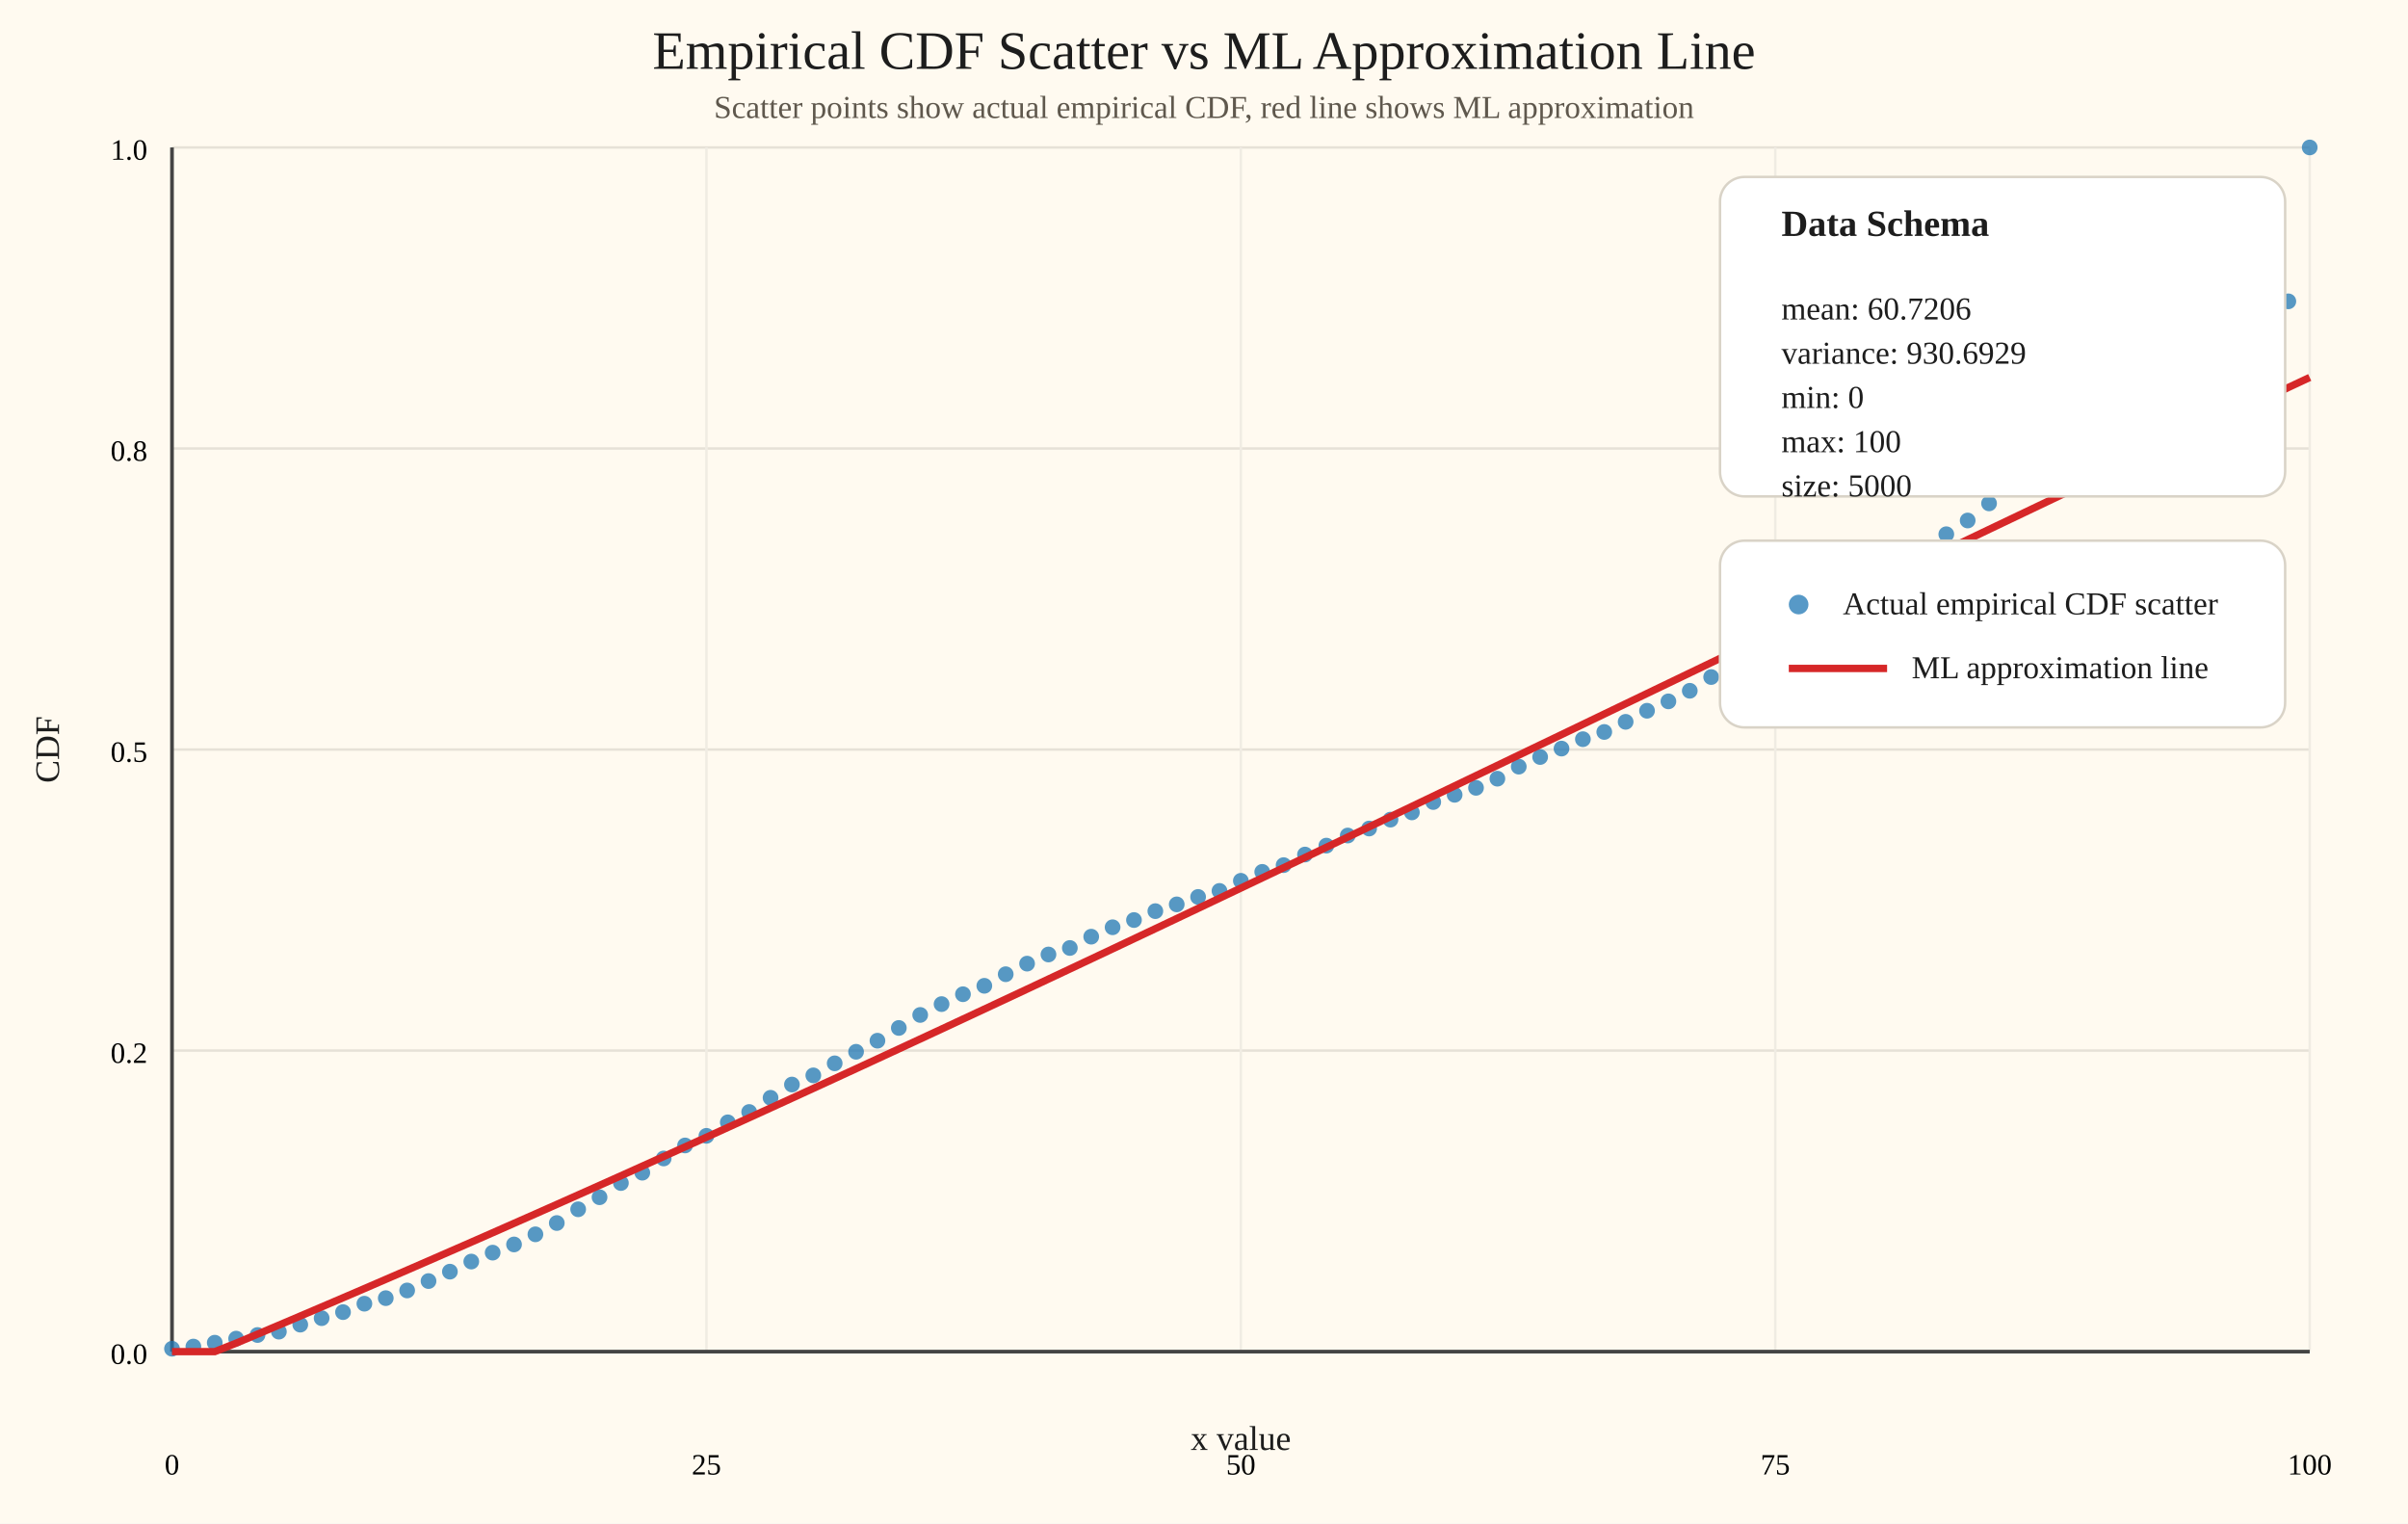
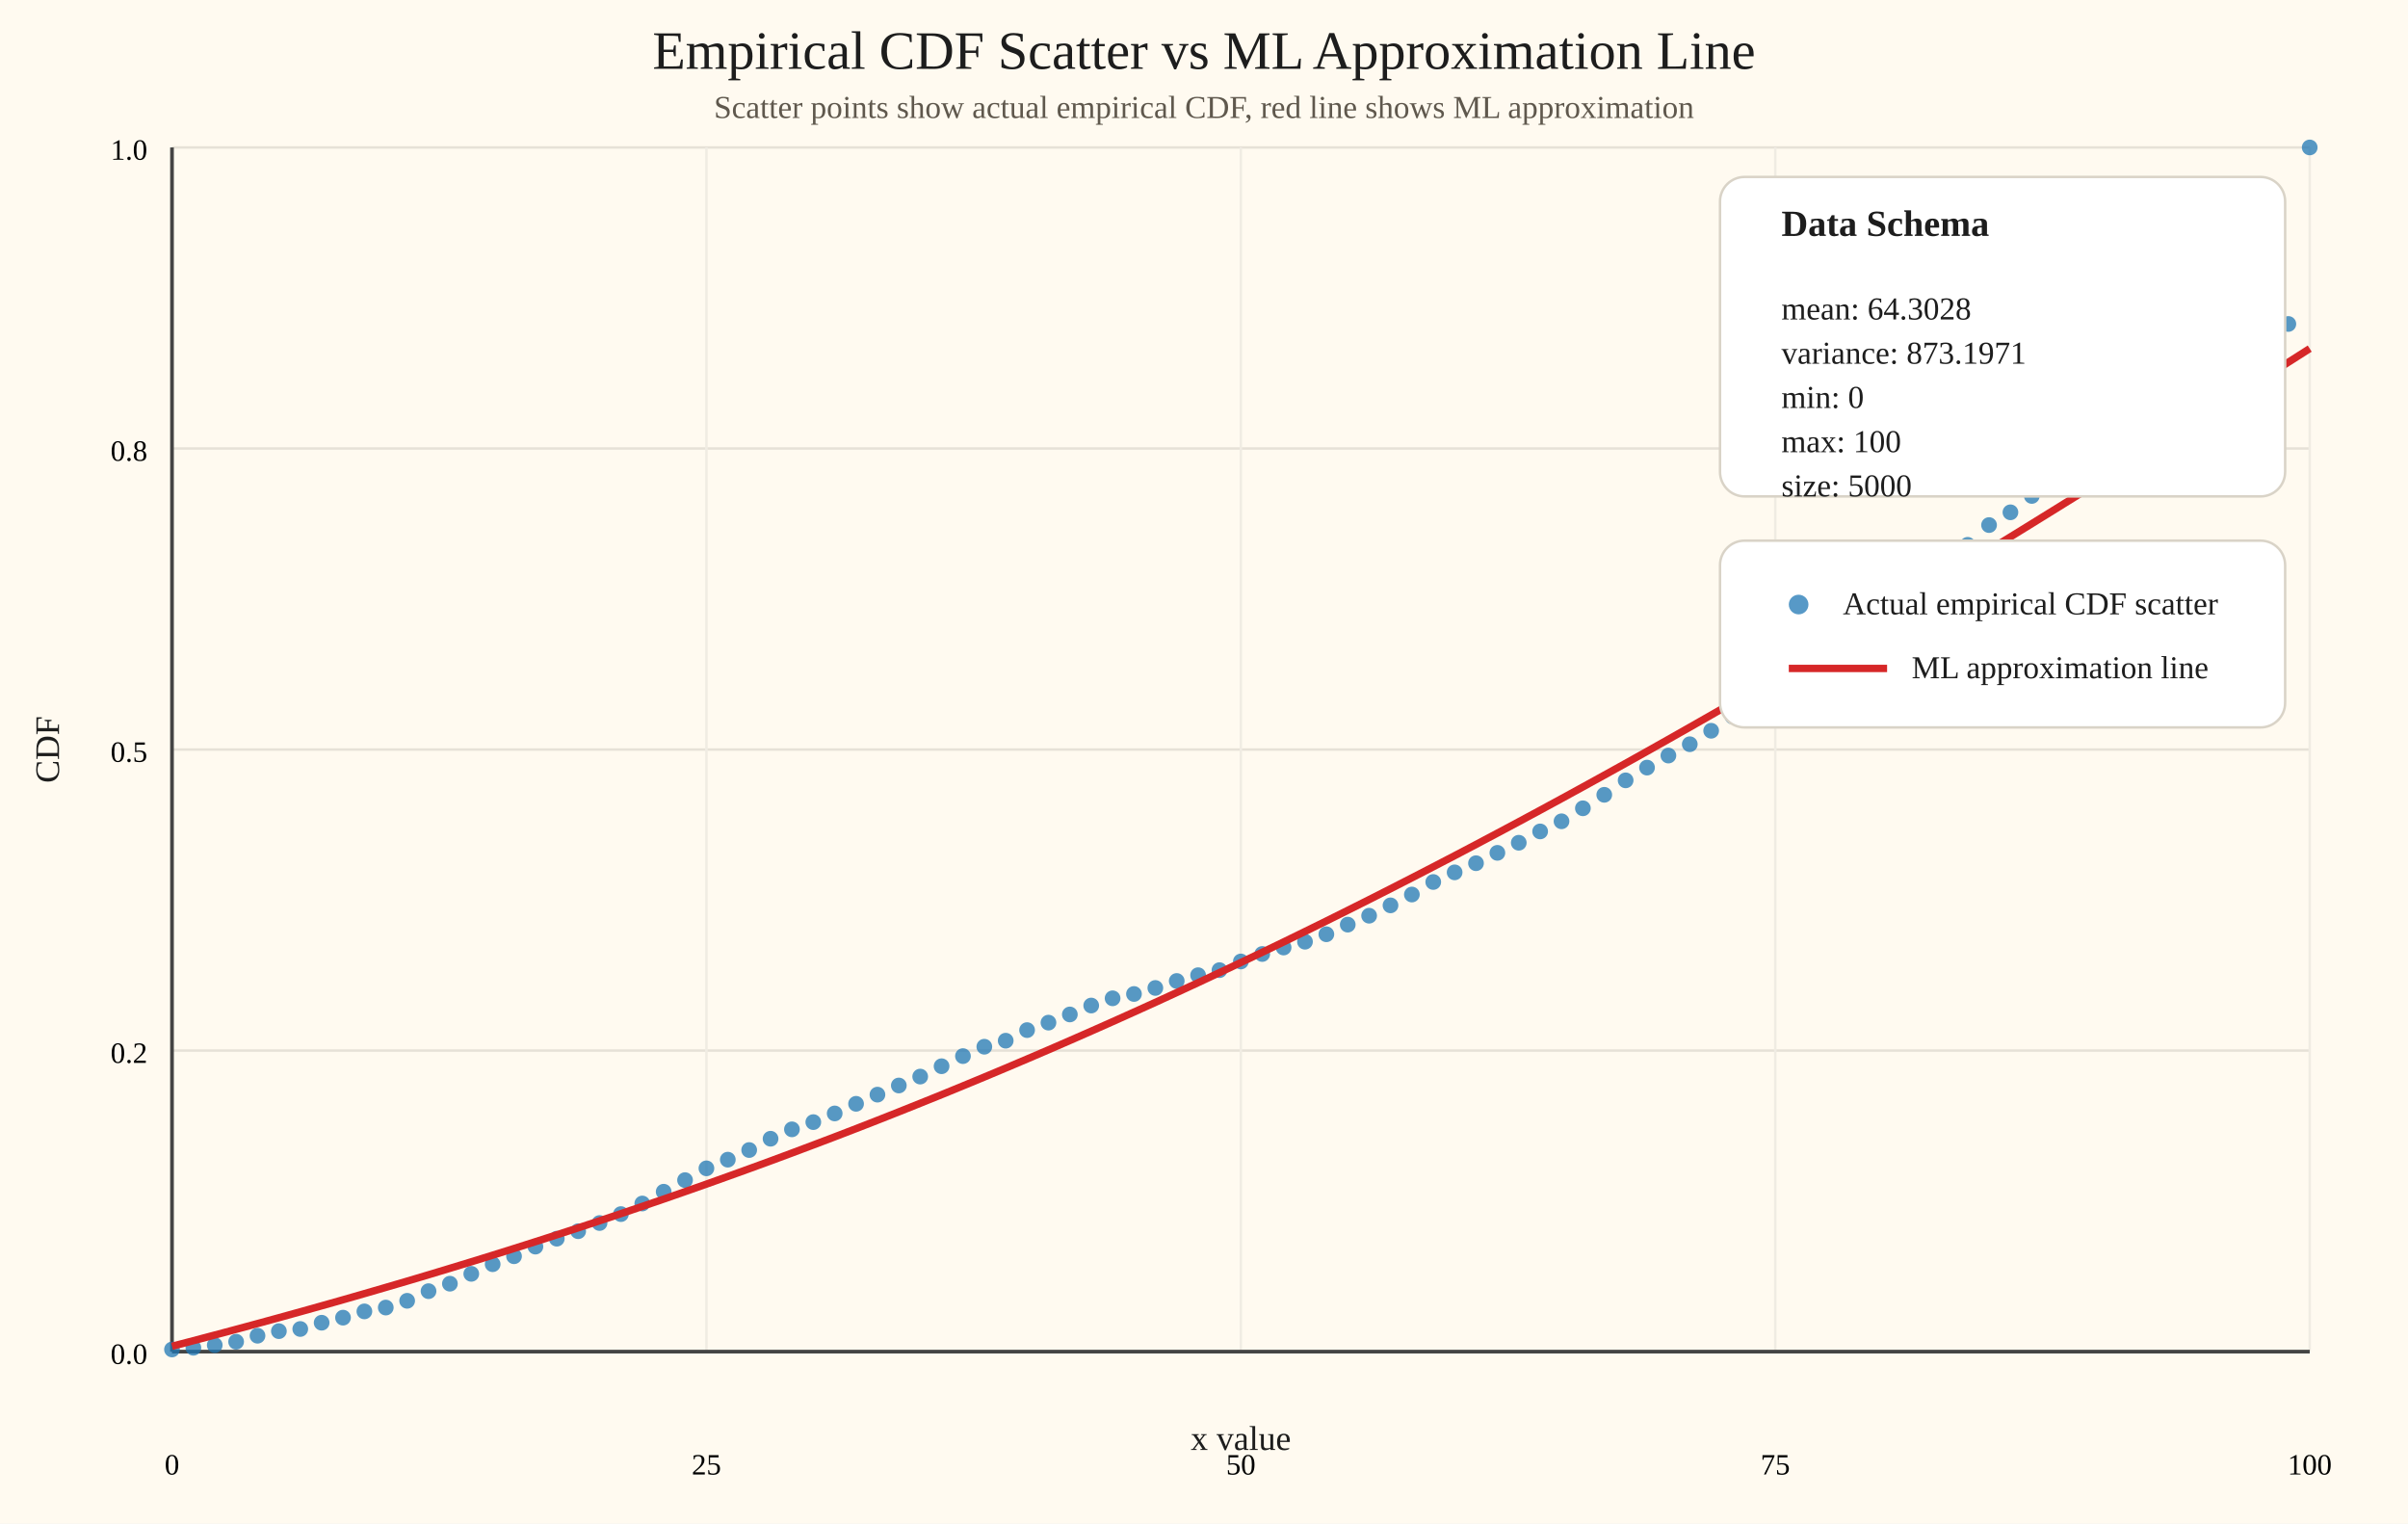
<svg xmlns="http://www.w3.org/2000/svg" width="980" height="620" viewBox="0 0 980 620">
  <rect width="100%" height="100%" fill="#fffaf0" />
  <text x="490.0" y="28" font-size="22" text-anchor="middle" fill="#1d1d1d">Empirical CDF Scatter vs ML Approximation Line</text>
  <text x="490.0" y="48" font-size="13" text-anchor="middle" fill="#5f584d">Scatter points show actual empirical CDF, red line shows ML approximation</text>
  <g>
    <line x1="70" y1="550.00" x2="940" y2="550.00" stroke="#e6e1d7" stroke-width="1" />
    <text x="60" y="555.00" font-size="12" text-anchor="end">0.0</text>
  </g>
  <g>
    <line x1="70" y1="427.50" x2="940" y2="427.50" stroke="#e6e1d7" stroke-width="1" />
    <text x="60" y="432.50" font-size="12" text-anchor="end">0.2</text>
  </g>
  <g>
    <line x1="70" y1="305.00" x2="940" y2="305.00" stroke="#e6e1d7" stroke-width="1" />
    <text x="60" y="310.00" font-size="12" text-anchor="end">0.5</text>
  </g>
  <g>
    <line x1="70" y1="182.50" x2="940" y2="182.50" stroke="#e6e1d7" stroke-width="1" />
    <text x="60" y="187.50" font-size="12" text-anchor="end">0.8</text>
  </g>
  <g>
    <line x1="70" y1="60.00" x2="940" y2="60.00" stroke="#e6e1d7" stroke-width="1" />
    <text x="60" y="65.00" font-size="12" text-anchor="end">1.0</text>
  </g>
  <g>
    <line x1="70.00" y1="60" x2="70.00" y2="550" stroke="#f0ece3" stroke-width="1" />
    <text x="70.00" y="600" font-size="12" text-anchor="middle">0</text>
  </g>
  <g>
    <line x1="287.50" y1="60" x2="287.50" y2="550" stroke="#f0ece3" stroke-width="1" />
    <text x="287.50" y="600" font-size="12" text-anchor="middle">25</text>
  </g>
  <g>
    <line x1="505.00" y1="60" x2="505.00" y2="550" stroke="#f0ece3" stroke-width="1" />
    <text x="505.00" y="600" font-size="12" text-anchor="middle">50</text>
  </g>
  <g>
    <line x1="722.50" y1="60" x2="722.50" y2="550" stroke="#f0ece3" stroke-width="1" />
    <text x="722.50" y="600" font-size="12" text-anchor="middle">75</text>
  </g>
  <g>
    <line x1="940.00" y1="60" x2="940.00" y2="550" stroke="#f0ece3" stroke-width="1" />
    <text x="940.00" y="600" font-size="12" text-anchor="middle">100</text>
  </g>
  <line x1="70" y1="60" x2="70" y2="550" stroke="#444" stroke-width="1.5" />
  <line x1="70" y1="550" x2="940" y2="550" stroke="#444" stroke-width="1.5" />
-   <circle cx="70.00" cy="548.82" r="3.2" fill="#1f77b4" fill-opacity="0.75" />
-   <circle cx="78.70" cy="547.94" r="3.2" fill="#1f77b4" fill-opacity="0.75" />
-   <circle cx="87.40" cy="546.37" r="3.2" fill="#1f77b4" fill-opacity="0.75" />
-   <circle cx="96.10" cy="544.71" r="3.2" fill="#1f77b4" fill-opacity="0.75" />
-   <circle cx="104.80" cy="543.24" r="3.2" fill="#1f77b4" fill-opacity="0.75" />
-   <circle cx="113.50" cy="541.87" r="3.2" fill="#1f77b4" fill-opacity="0.75" />
-   <circle cx="122.20" cy="539.02" r="3.2" fill="#1f77b4" fill-opacity="0.75" />
-   <circle cx="130.90" cy="536.38" r="3.2" fill="#1f77b4" fill-opacity="0.75" />
-   <circle cx="139.60" cy="533.93" r="3.2" fill="#1f77b4" fill-opacity="0.75" />
-   <circle cx="148.30" cy="530.50" r="3.2" fill="#1f77b4" fill-opacity="0.75" />
-   <circle cx="157.00" cy="528.24" r="3.2" fill="#1f77b4" fill-opacity="0.75" />
-   <circle cx="165.70" cy="525.11" r="3.2" fill="#1f77b4" fill-opacity="0.75" />
-   <circle cx="174.40" cy="521.29" r="3.2" fill="#1f77b4" fill-opacity="0.75" />
-   <circle cx="183.10" cy="517.46" r="3.2" fill="#1f77b4" fill-opacity="0.75" />
-   <circle cx="191.80" cy="513.35" r="3.2" fill="#1f77b4" fill-opacity="0.75" />
-   <circle cx="200.50" cy="509.72" r="3.2" fill="#1f77b4" fill-opacity="0.75" />
-   <circle cx="209.20" cy="506.39" r="3.2" fill="#1f77b4" fill-opacity="0.75" />
-   <circle cx="217.90" cy="502.27" r="3.2" fill="#1f77b4" fill-opacity="0.75" />
-   <circle cx="226.60" cy="497.67" r="3.2" fill="#1f77b4" fill-opacity="0.75" />
-   <circle cx="235.30" cy="492.08" r="3.2" fill="#1f77b4" fill-opacity="0.75" />
-   <circle cx="244.00" cy="487.18" r="3.2" fill="#1f77b4" fill-opacity="0.75" />
-   <circle cx="252.70" cy="481.40" r="3.2" fill="#1f77b4" fill-opacity="0.75" />
-   <circle cx="261.40" cy="477.19" r="3.2" fill="#1f77b4" fill-opacity="0.75" />
-   <circle cx="270.10" cy="471.40" r="3.2" fill="#1f77b4" fill-opacity="0.75" />
-   <circle cx="278.80" cy="466.11" r="3.2" fill="#1f77b4" fill-opacity="0.75" />
-   <circle cx="287.50" cy="462.19" r="3.2" fill="#1f77b4" fill-opacity="0.75" />
-   <circle cx="296.20" cy="456.70" r="3.2" fill="#1f77b4" fill-opacity="0.75" />
-   <circle cx="304.90" cy="452.49" r="3.2" fill="#1f77b4" fill-opacity="0.75" />
-   <circle cx="313.60" cy="446.71" r="3.2" fill="#1f77b4" fill-opacity="0.75" />
-   <circle cx="322.30" cy="441.32" r="3.2" fill="#1f77b4" fill-opacity="0.75" />
-   <circle cx="331.00" cy="437.59" r="3.2" fill="#1f77b4" fill-opacity="0.75" />
-   <circle cx="339.70" cy="432.69" r="3.2" fill="#1f77b4" fill-opacity="0.75" />
-   <circle cx="348.40" cy="427.99" r="3.2" fill="#1f77b4" fill-opacity="0.75" />
-   <circle cx="357.10" cy="423.48" r="3.2" fill="#1f77b4" fill-opacity="0.75" />
-   <circle cx="365.80" cy="418.29" r="3.2" fill="#1f77b4" fill-opacity="0.75" />
-   <circle cx="374.50" cy="413.00" r="3.2" fill="#1f77b4" fill-opacity="0.75" />
-   <circle cx="383.20" cy="408.59" r="3.2" fill="#1f77b4" fill-opacity="0.75" />
-   <circle cx="391.90" cy="404.57" r="3.2" fill="#1f77b4" fill-opacity="0.75" />
-   <circle cx="400.60" cy="401.14" r="3.2" fill="#1f77b4" fill-opacity="0.75" />
-   <circle cx="409.30" cy="396.43" r="3.2" fill="#1f77b4" fill-opacity="0.75" />
-   <circle cx="418.00" cy="392.12" r="3.2" fill="#1f77b4" fill-opacity="0.75" />
-   <circle cx="426.70" cy="388.40" r="3.2" fill="#1f77b4" fill-opacity="0.75" />
-   <circle cx="435.40" cy="385.75" r="3.2" fill="#1f77b4" fill-opacity="0.75" />
-   <circle cx="444.10" cy="381.15" r="3.2" fill="#1f77b4" fill-opacity="0.75" />
-   <circle cx="452.80" cy="377.32" r="3.2" fill="#1f77b4" fill-opacity="0.75" />
-   <circle cx="461.50" cy="374.38" r="3.2" fill="#1f77b4" fill-opacity="0.75" />
-   <circle cx="470.20" cy="370.76" r="3.2" fill="#1f77b4" fill-opacity="0.75" />
-   <circle cx="478.90" cy="368.01" r="3.2" fill="#1f77b4" fill-opacity="0.75" />
-   <circle cx="487.60" cy="364.98" r="3.2" fill="#1f77b4" fill-opacity="0.75" />
-   <circle cx="496.30" cy="362.53" r="3.2" fill="#1f77b4" fill-opacity="0.75" />
-   <circle cx="505.00" cy="358.41" r="3.2" fill="#1f77b4" fill-opacity="0.75" />
-   <circle cx="513.70" cy="354.78" r="3.2" fill="#1f77b4" fill-opacity="0.75" />
-   <circle cx="522.40" cy="352.04" r="3.2" fill="#1f77b4" fill-opacity="0.75" />
-   <circle cx="531.10" cy="347.73" r="3.2" fill="#1f77b4" fill-opacity="0.75" />
-   <circle cx="539.80" cy="344.10" r="3.2" fill="#1f77b4" fill-opacity="0.75" />
-   <circle cx="548.50" cy="339.99" r="3.2" fill="#1f77b4" fill-opacity="0.75" />
-   <circle cx="557.20" cy="337.14" r="3.2" fill="#1f77b4" fill-opacity="0.75" />
-   <circle cx="565.90" cy="333.52" r="3.2" fill="#1f77b4" fill-opacity="0.75" />
-   <circle cx="574.60" cy="330.58" r="3.2" fill="#1f77b4" fill-opacity="0.75" />
-   <circle cx="583.30" cy="326.36" r="3.2" fill="#1f77b4" fill-opacity="0.75" />
-   <circle cx="592.00" cy="323.42" r="3.2" fill="#1f77b4" fill-opacity="0.75" />
-   <circle cx="600.70" cy="320.58" r="3.2" fill="#1f77b4" fill-opacity="0.75" />
-   <circle cx="609.40" cy="316.86" r="3.2" fill="#1f77b4" fill-opacity="0.75" />
-   <circle cx="618.10" cy="311.96" r="3.2" fill="#1f77b4" fill-opacity="0.75" />
-   <circle cx="626.80" cy="308.04" r="3.2" fill="#1f77b4" fill-opacity="0.75" />
-   <circle cx="635.50" cy="304.61" r="3.2" fill="#1f77b4" fill-opacity="0.75" />
-   <circle cx="644.20" cy="300.79" r="3.2" fill="#1f77b4" fill-opacity="0.75" />
-   <circle cx="652.90" cy="297.85" r="3.2" fill="#1f77b4" fill-opacity="0.75" />
-   <circle cx="661.60" cy="293.73" r="3.2" fill="#1f77b4" fill-opacity="0.75" />
-   <circle cx="670.30" cy="289.22" r="3.2" fill="#1f77b4" fill-opacity="0.75" />
-   <circle cx="679.00" cy="285.40" r="3.2" fill="#1f77b4" fill-opacity="0.75" />
-   <circle cx="687.70" cy="281.09" r="3.2" fill="#1f77b4" fill-opacity="0.75" />
-   <circle cx="696.40" cy="275.50" r="3.2" fill="#1f77b4" fill-opacity="0.75" />
-   <circle cx="705.10" cy="269.92" r="3.2" fill="#1f77b4" fill-opacity="0.75" />
-   <circle cx="713.80" cy="265.21" r="3.2" fill="#1f77b4" fill-opacity="0.75" />
-   <circle cx="722.50" cy="261.29" r="3.2" fill="#1f77b4" fill-opacity="0.75" />
-   <circle cx="731.20" cy="256.59" r="3.2" fill="#1f77b4" fill-opacity="0.75" />
-   <circle cx="739.90" cy="251.20" r="3.2" fill="#1f77b4" fill-opacity="0.75" />
-   <circle cx="748.60" cy="245.22" r="3.2" fill="#1f77b4" fill-opacity="0.75" />
-   <circle cx="757.30" cy="239.44" r="3.2" fill="#1f77b4" fill-opacity="0.75" />
-   <circle cx="766.00" cy="233.36" r="3.2" fill="#1f77b4" fill-opacity="0.75" />
-   <circle cx="774.70" cy="229.15" r="3.2" fill="#1f77b4" fill-opacity="0.75" />
-   <circle cx="783.40" cy="223.27" r="3.2" fill="#1f77b4" fill-opacity="0.75" />
-   <circle cx="792.10" cy="217.39" r="3.2" fill="#1f77b4" fill-opacity="0.75" />
-   <circle cx="800.80" cy="211.80" r="3.2" fill="#1f77b4" fill-opacity="0.75" />
-   <circle cx="809.50" cy="204.84" r="3.2" fill="#1f77b4" fill-opacity="0.75" />
-   <circle cx="818.20" cy="197.98" r="3.2" fill="#1f77b4" fill-opacity="0.75" />
-   <circle cx="826.90" cy="191.91" r="3.2" fill="#1f77b4" fill-opacity="0.75" />
-   <circle cx="835.60" cy="184.66" r="3.2" fill="#1f77b4" fill-opacity="0.75" />
-   <circle cx="844.30" cy="178.68" r="3.2" fill="#1f77b4" fill-opacity="0.75" />
-   <circle cx="853.00" cy="171.43" r="3.2" fill="#1f77b4" fill-opacity="0.75" />
-   <circle cx="861.70" cy="164.37" r="3.2" fill="#1f77b4" fill-opacity="0.75" />
-   <circle cx="870.40" cy="159.76" r="3.2" fill="#1f77b4" fill-opacity="0.75" />
-   <circle cx="879.10" cy="154.08" r="3.2" fill="#1f77b4" fill-opacity="0.75" />
-   <circle cx="887.80" cy="148.40" r="3.2" fill="#1f77b4" fill-opacity="0.75" />
-   <circle cx="896.50" cy="143.20" r="3.2" fill="#1f77b4" fill-opacity="0.75" />
-   <circle cx="905.20" cy="136.73" r="3.2" fill="#1f77b4" fill-opacity="0.75" />
-   <circle cx="913.90" cy="131.83" r="3.2" fill="#1f77b4" fill-opacity="0.75" />
-   <circle cx="922.60" cy="126.84" r="3.2" fill="#1f77b4" fill-opacity="0.75" />
-   <circle cx="931.30" cy="122.62" r="3.2" fill="#1f77b4" fill-opacity="0.75" />
+   <circle cx="70.00" cy="549.12" r="3.2" fill="#1f77b4" fill-opacity="0.75" />
+   <circle cx="78.70" cy="548.43" r="3.2" fill="#1f77b4" fill-opacity="0.75" />
+   <circle cx="87.40" cy="547.35" r="3.2" fill="#1f77b4" fill-opacity="0.75" />
+   <circle cx="96.10" cy="545.98" r="3.2" fill="#1f77b4" fill-opacity="0.75" />
+   <circle cx="104.80" cy="543.53" r="3.2" fill="#1f77b4" fill-opacity="0.75" />
+   <circle cx="113.50" cy="541.67" r="3.2" fill="#1f77b4" fill-opacity="0.75" />
+   <circle cx="122.20" cy="540.79" r="3.2" fill="#1f77b4" fill-opacity="0.75" />
+   <circle cx="130.90" cy="538.24" r="3.2" fill="#1f77b4" fill-opacity="0.75" />
+   <circle cx="139.60" cy="536.18" r="3.2" fill="#1f77b4" fill-opacity="0.75" />
+   <circle cx="148.30" cy="533.63" r="3.2" fill="#1f77b4" fill-opacity="0.75" />
+   <circle cx="157.00" cy="532.07" r="3.2" fill="#1f77b4" fill-opacity="0.75" />
+   <circle cx="165.70" cy="529.32" r="3.2" fill="#1f77b4" fill-opacity="0.75" />
+   <circle cx="174.40" cy="525.40" r="3.2" fill="#1f77b4" fill-opacity="0.75" />
+   <circle cx="183.10" cy="522.36" r="3.2" fill="#1f77b4" fill-opacity="0.75" />
+   <circle cx="191.80" cy="518.35" r="3.2" fill="#1f77b4" fill-opacity="0.75" />
+   <circle cx="200.50" cy="514.43" r="3.2" fill="#1f77b4" fill-opacity="0.75" />
+   <circle cx="209.20" cy="511.19" r="3.2" fill="#1f77b4" fill-opacity="0.75" />
+   <circle cx="217.90" cy="507.27" r="3.2" fill="#1f77b4" fill-opacity="0.75" />
+   <circle cx="226.60" cy="504.04" r="3.2" fill="#1f77b4" fill-opacity="0.75" />
+   <circle cx="235.30" cy="501.00" r="3.2" fill="#1f77b4" fill-opacity="0.75" />
+   <circle cx="244.00" cy="497.67" r="3.2" fill="#1f77b4" fill-opacity="0.75" />
+   <circle cx="252.70" cy="494.04" r="3.2" fill="#1f77b4" fill-opacity="0.75" />
+   <circle cx="261.40" cy="489.73" r="3.2" fill="#1f77b4" fill-opacity="0.75" />
+   <circle cx="270.10" cy="484.93" r="3.2" fill="#1f77b4" fill-opacity="0.75" />
+   <circle cx="278.80" cy="480.22" r="3.2" fill="#1f77b4" fill-opacity="0.75" />
+   <circle cx="287.50" cy="475.42" r="3.2" fill="#1f77b4" fill-opacity="0.75" />
+   <circle cx="296.20" cy="471.89" r="3.2" fill="#1f77b4" fill-opacity="0.75" />
+   <circle cx="304.90" cy="467.97" r="3.2" fill="#1f77b4" fill-opacity="0.75" />
+   <circle cx="313.60" cy="463.37" r="3.2" fill="#1f77b4" fill-opacity="0.75" />
+   <circle cx="322.30" cy="459.55" r="3.2" fill="#1f77b4" fill-opacity="0.75" />
+   <circle cx="331.00" cy="456.61" r="3.2" fill="#1f77b4" fill-opacity="0.75" />
+   <circle cx="339.70" cy="453.08" r="3.2" fill="#1f77b4" fill-opacity="0.75" />
+   <circle cx="348.40" cy="449.16" r="3.2" fill="#1f77b4" fill-opacity="0.75" />
+   <circle cx="357.10" cy="445.43" r="3.2" fill="#1f77b4" fill-opacity="0.75" />
+   <circle cx="365.80" cy="441.71" r="3.2" fill="#1f77b4" fill-opacity="0.75" />
+   <circle cx="374.50" cy="438.08" r="3.2" fill="#1f77b4" fill-opacity="0.75" />
+   <circle cx="383.20" cy="433.87" r="3.2" fill="#1f77b4" fill-opacity="0.75" />
+   <circle cx="391.90" cy="429.75" r="3.2" fill="#1f77b4" fill-opacity="0.75" />
+   <circle cx="400.60" cy="425.93" r="3.2" fill="#1f77b4" fill-opacity="0.75" />
+   <circle cx="409.30" cy="423.48" r="3.2" fill="#1f77b4" fill-opacity="0.75" />
+   <circle cx="418.00" cy="419.17" r="3.2" fill="#1f77b4" fill-opacity="0.75" />
+   <circle cx="426.70" cy="416.13" r="3.2" fill="#1f77b4" fill-opacity="0.75" />
+   <circle cx="435.40" cy="412.80" r="3.2" fill="#1f77b4" fill-opacity="0.75" />
+   <circle cx="444.10" cy="409.17" r="3.2" fill="#1f77b4" fill-opacity="0.75" />
+   <circle cx="452.80" cy="406.23" r="3.2" fill="#1f77b4" fill-opacity="0.75" />
+   <circle cx="461.50" cy="404.47" r="3.2" fill="#1f77b4" fill-opacity="0.75" />
+   <circle cx="470.20" cy="402.02" r="3.2" fill="#1f77b4" fill-opacity="0.75" />
+   <circle cx="478.90" cy="399.18" r="3.2" fill="#1f77b4" fill-opacity="0.75" />
+   <circle cx="487.60" cy="396.83" r="3.2" fill="#1f77b4" fill-opacity="0.75" />
+   <circle cx="496.30" cy="394.77" r="3.2" fill="#1f77b4" fill-opacity="0.75" />
+   <circle cx="505.00" cy="391.24" r="3.2" fill="#1f77b4" fill-opacity="0.75" />
+   <circle cx="513.70" cy="388.20" r="3.2" fill="#1f77b4" fill-opacity="0.75" />
+   <circle cx="522.40" cy="385.56" r="3.2" fill="#1f77b4" fill-opacity="0.75" />
+   <circle cx="531.10" cy="383.20" r="3.2" fill="#1f77b4" fill-opacity="0.75" />
+   <circle cx="539.80" cy="380.17" r="3.2" fill="#1f77b4" fill-opacity="0.75" />
+   <circle cx="548.50" cy="376.25" r="3.2" fill="#1f77b4" fill-opacity="0.75" />
+   <circle cx="557.20" cy="372.62" r="3.2" fill="#1f77b4" fill-opacity="0.75" />
+   <circle cx="565.90" cy="368.41" r="3.2" fill="#1f77b4" fill-opacity="0.75" />
+   <circle cx="574.60" cy="364.00" r="3.2" fill="#1f77b4" fill-opacity="0.75" />
+   <circle cx="583.30" cy="358.90" r="3.2" fill="#1f77b4" fill-opacity="0.75" />
+   <circle cx="592.00" cy="354.98" r="3.2" fill="#1f77b4" fill-opacity="0.75" />
+   <circle cx="600.70" cy="351.26" r="3.2" fill="#1f77b4" fill-opacity="0.75" />
+   <circle cx="609.40" cy="347.04" r="3.2" fill="#1f77b4" fill-opacity="0.75" />
+   <circle cx="618.10" cy="342.93" r="3.2" fill="#1f77b4" fill-opacity="0.75" />
+   <circle cx="626.80" cy="338.32" r="3.2" fill="#1f77b4" fill-opacity="0.75" />
+   <circle cx="635.50" cy="334.20" r="3.2" fill="#1f77b4" fill-opacity="0.75" />
+   <circle cx="644.20" cy="328.91" r="3.2" fill="#1f77b4" fill-opacity="0.75" />
+   <circle cx="652.90" cy="323.42" r="3.2" fill="#1f77b4" fill-opacity="0.75" />
+   <circle cx="661.60" cy="317.54" r="3.2" fill="#1f77b4" fill-opacity="0.75" />
+   <circle cx="670.30" cy="312.35" r="3.2" fill="#1f77b4" fill-opacity="0.75" />
+   <circle cx="679.00" cy="307.45" r="3.2" fill="#1f77b4" fill-opacity="0.75" />
+   <circle cx="687.70" cy="302.84" r="3.2" fill="#1f77b4" fill-opacity="0.75" />
+   <circle cx="696.40" cy="297.36" r="3.2" fill="#1f77b4" fill-opacity="0.75" />
+   <circle cx="705.10" cy="291.57" r="3.2" fill="#1f77b4" fill-opacity="0.75" />
+   <circle cx="713.80" cy="286.58" r="3.2" fill="#1f77b4" fill-opacity="0.75" />
+   <circle cx="722.50" cy="281.48" r="3.2" fill="#1f77b4" fill-opacity="0.75" />
+   <circle cx="731.20" cy="273.74" r="3.2" fill="#1f77b4" fill-opacity="0.75" />
+   <circle cx="739.90" cy="267.47" r="3.2" fill="#1f77b4" fill-opacity="0.75" />
+   <circle cx="748.60" cy="261.19" r="3.2" fill="#1f77b4" fill-opacity="0.75" />
+   <circle cx="757.30" cy="254.14" r="3.2" fill="#1f77b4" fill-opacity="0.75" />
+   <circle cx="766.00" cy="246.98" r="3.2" fill="#1f77b4" fill-opacity="0.75" />
+   <circle cx="774.70" cy="240.52" r="3.2" fill="#1f77b4" fill-opacity="0.75" />
+   <circle cx="783.40" cy="234.05" r="3.2" fill="#1f77b4" fill-opacity="0.75" />
+   <circle cx="792.10" cy="228.27" r="3.2" fill="#1f77b4" fill-opacity="0.75" />
+   <circle cx="800.80" cy="221.70" r="3.2" fill="#1f77b4" fill-opacity="0.75" />
+   <circle cx="809.50" cy="213.66" r="3.2" fill="#1f77b4" fill-opacity="0.75" />
+   <circle cx="818.20" cy="208.47" r="3.2" fill="#1f77b4" fill-opacity="0.75" />
+   <circle cx="826.90" cy="201.81" r="3.2" fill="#1f77b4" fill-opacity="0.75" />
+   <circle cx="835.60" cy="194.65" r="3.2" fill="#1f77b4" fill-opacity="0.75" />
+   <circle cx="844.30" cy="188.38" r="3.2" fill="#1f77b4" fill-opacity="0.75" />
+   <circle cx="853.00" cy="182.30" r="3.2" fill="#1f77b4" fill-opacity="0.75" />
+   <circle cx="861.70" cy="176.23" r="3.2" fill="#1f77b4" fill-opacity="0.75" />
+   <circle cx="870.40" cy="170.25" r="3.2" fill="#1f77b4" fill-opacity="0.75" />
+   <circle cx="879.10" cy="163.49" r="3.2" fill="#1f77b4" fill-opacity="0.75" />
+   <circle cx="887.80" cy="157.51" r="3.2" fill="#1f77b4" fill-opacity="0.75" />
+   <circle cx="896.50" cy="151.14" r="3.2" fill="#1f77b4" fill-opacity="0.75" />
+   <circle cx="905.20" cy="145.16" r="3.2" fill="#1f77b4" fill-opacity="0.75" />
+   <circle cx="913.90" cy="140.36" r="3.2" fill="#1f77b4" fill-opacity="0.75" />
+   <circle cx="922.60" cy="135.26" r="3.2" fill="#1f77b4" fill-opacity="0.75" />
+   <circle cx="931.30" cy="131.83" r="3.2" fill="#1f77b4" fill-opacity="0.75" />
  <circle cx="940.00" cy="60.00" r="3.2" fill="#1f77b4" fill-opacity="0.75" />
-   <polyline fill="none" stroke="#d62728" stroke-width="3" points="70.00,550.00 78.70,550.00 87.40,550.00 96.10,546.56 104.80,542.90 113.50,539.22 122.20,535.52 130.90,531.81 139.60,528.09 148.30,524.35 157.00,520.59 165.70,516.83 174.40,513.05 183.10,509.25 191.80,505.45 200.50,501.63 209.20,497.79 217.90,493.95 226.60,490.09 235.30,486.22 244.00,482.33 252.70,478.44 261.40,474.53 270.10,470.61 278.80,466.69 287.50,462.75 296.20,458.79 304.90,454.83 313.60,450.86 322.30,446.88 331.00,442.89 339.70,438.89 348.40,434.88 357.10,430.86 365.80,426.83 374.50,422.79 383.20,418.75 391.90,414.69 400.60,410.63 409.30,406.56 418.00,402.49 426.70,398.40 435.40,394.31 444.10,390.21 452.80,386.11 461.50,382.00 470.20,377.89 478.90,373.77 487.60,369.64 496.30,365.51 505.00,361.37 513.70,357.23 522.40,353.09 531.10,348.94 539.80,344.78 548.50,340.63 557.20,336.47 565.90,332.30 574.60,328.14 583.30,323.97 592.00,319.80 600.70,315.62 609.40,311.45 618.10,307.27 626.80,303.09 635.50,298.92 644.20,294.74 652.90,290.55 661.60,286.37 670.30,282.19 679.00,278.01 687.70,273.83 696.40,269.65 705.10,265.47 713.80,261.29 722.50,257.11 731.20,252.93 739.90,248.76 748.60,244.58 757.30,240.41 766.00,236.24 774.70,232.07 783.40,227.91 792.10,223.75 800.80,219.59 809.50,215.43 818.20,211.28 826.90,207.13 835.60,202.98 844.30,198.84 853.00,194.70 861.70,190.57 870.40,186.44 879.10,182.32 887.80,178.20 896.50,174.08 905.20,169.97 913.90,165.87 922.60,161.77 931.30,157.67 940.00,153.59" />
+   <polyline fill="none" stroke="#d62728" stroke-width="3" points="70.00,547.82 78.70,545.55 87.40,543.25 96.10,540.93 104.80,538.58 113.50,536.20 122.20,533.79 130.90,531.36 139.60,528.90 148.30,526.40 157.00,523.87 165.70,521.32 174.40,518.73 183.10,516.10 191.80,513.45 200.50,510.76 209.20,508.03 217.90,505.27 226.60,502.47 235.30,499.64 244.00,496.77 252.70,493.86 261.40,490.91 270.10,487.93 278.80,484.90 287.50,481.84 296.20,478.73 304.90,475.59 313.60,472.41 322.30,469.18 331.00,465.91 339.70,462.61 348.40,459.26 357.10,455.87 365.80,452.43 374.50,448.95 383.20,445.44 391.90,441.87 400.60,438.27 409.30,434.62 418.00,430.93 426.70,427.20 435.40,423.42 444.10,419.60 452.80,415.74 461.50,411.83 470.20,407.89 478.90,403.89 487.60,399.86 496.30,395.78 505.00,391.66 513.70,387.50 522.40,383.30 531.10,379.05 539.80,374.77 548.50,370.44 557.20,366.07 565.90,361.66 574.60,357.21 583.30,352.72 592.00,348.20 600.70,343.63 609.40,339.02 618.10,334.38 626.80,329.70 635.50,324.98 644.20,320.22 652.90,315.43 661.60,310.61 670.30,305.75 679.00,300.85 687.70,295.92 696.40,290.96 705.10,285.97 713.80,280.94 722.50,275.89 731.20,270.80 739.90,265.69 748.60,260.54 757.30,255.37 766.00,250.17 774.70,244.95 783.40,239.70 792.10,234.42 800.80,229.13 809.50,223.81 818.20,218.46 826.90,213.10 835.60,207.71 844.30,202.31 853.00,196.89 861.70,191.45 870.40,185.99 879.10,180.52 887.80,175.03 896.50,169.53 905.20,164.01 913.90,158.49 922.60,152.95 931.30,147.40 940.00,141.85" />
  <rect x="700" y="72" width="230" height="130" fill="#ffffff" stroke="#d9d3c7" rx="10" />
  <text x="725" y="96" font-size="15" font-weight="bold" fill="#1d1d1d">Data Schema</text>
-   <text x="725" y="130" font-size="13" fill="#1d1d1d">mean: 60.7206</text>
-   <text x="725" y="148" font-size="13" fill="#1d1d1d">variance: 930.6929</text>
+   <text x="725" y="130" font-size="13" fill="#1d1d1d">mean: 64.3028</text>
+   <text x="725" y="148" font-size="13" fill="#1d1d1d">variance: 873.1971</text>
  <text x="725" y="166" font-size="13" fill="#1d1d1d">min: 0</text>
  <text x="725" y="184" font-size="13" fill="#1d1d1d">max: 100</text>
  <text x="725" y="202" font-size="13" fill="#1d1d1d">size: 5000</text>
  <rect x="700" y="220" width="230" height="76" fill="#ffffff" stroke="#d9d3c7" rx="10" />
  <circle cx="732" cy="246" r="4" fill="#1f77b4" fill-opacity="0.75" />
  <text x="750" y="250" font-size="13" fill="#1d1d1d">Actual empirical CDF scatter</text>
  <line x1="728" y1="272" x2="768" y2="272" stroke="#d62728" stroke-width="3" />
  <text x="778" y="276" font-size="13" fill="#1d1d1d">ML approximation line</text>
  <text x="505.0" y="590" font-size="14" text-anchor="middle" fill="#1d1d1d">x value</text>
  <text x="24" y="305.0" font-size="14" text-anchor="middle" fill="#1d1d1d" transform="rotate(-90 24 305.0)">CDF</text>
</svg>
